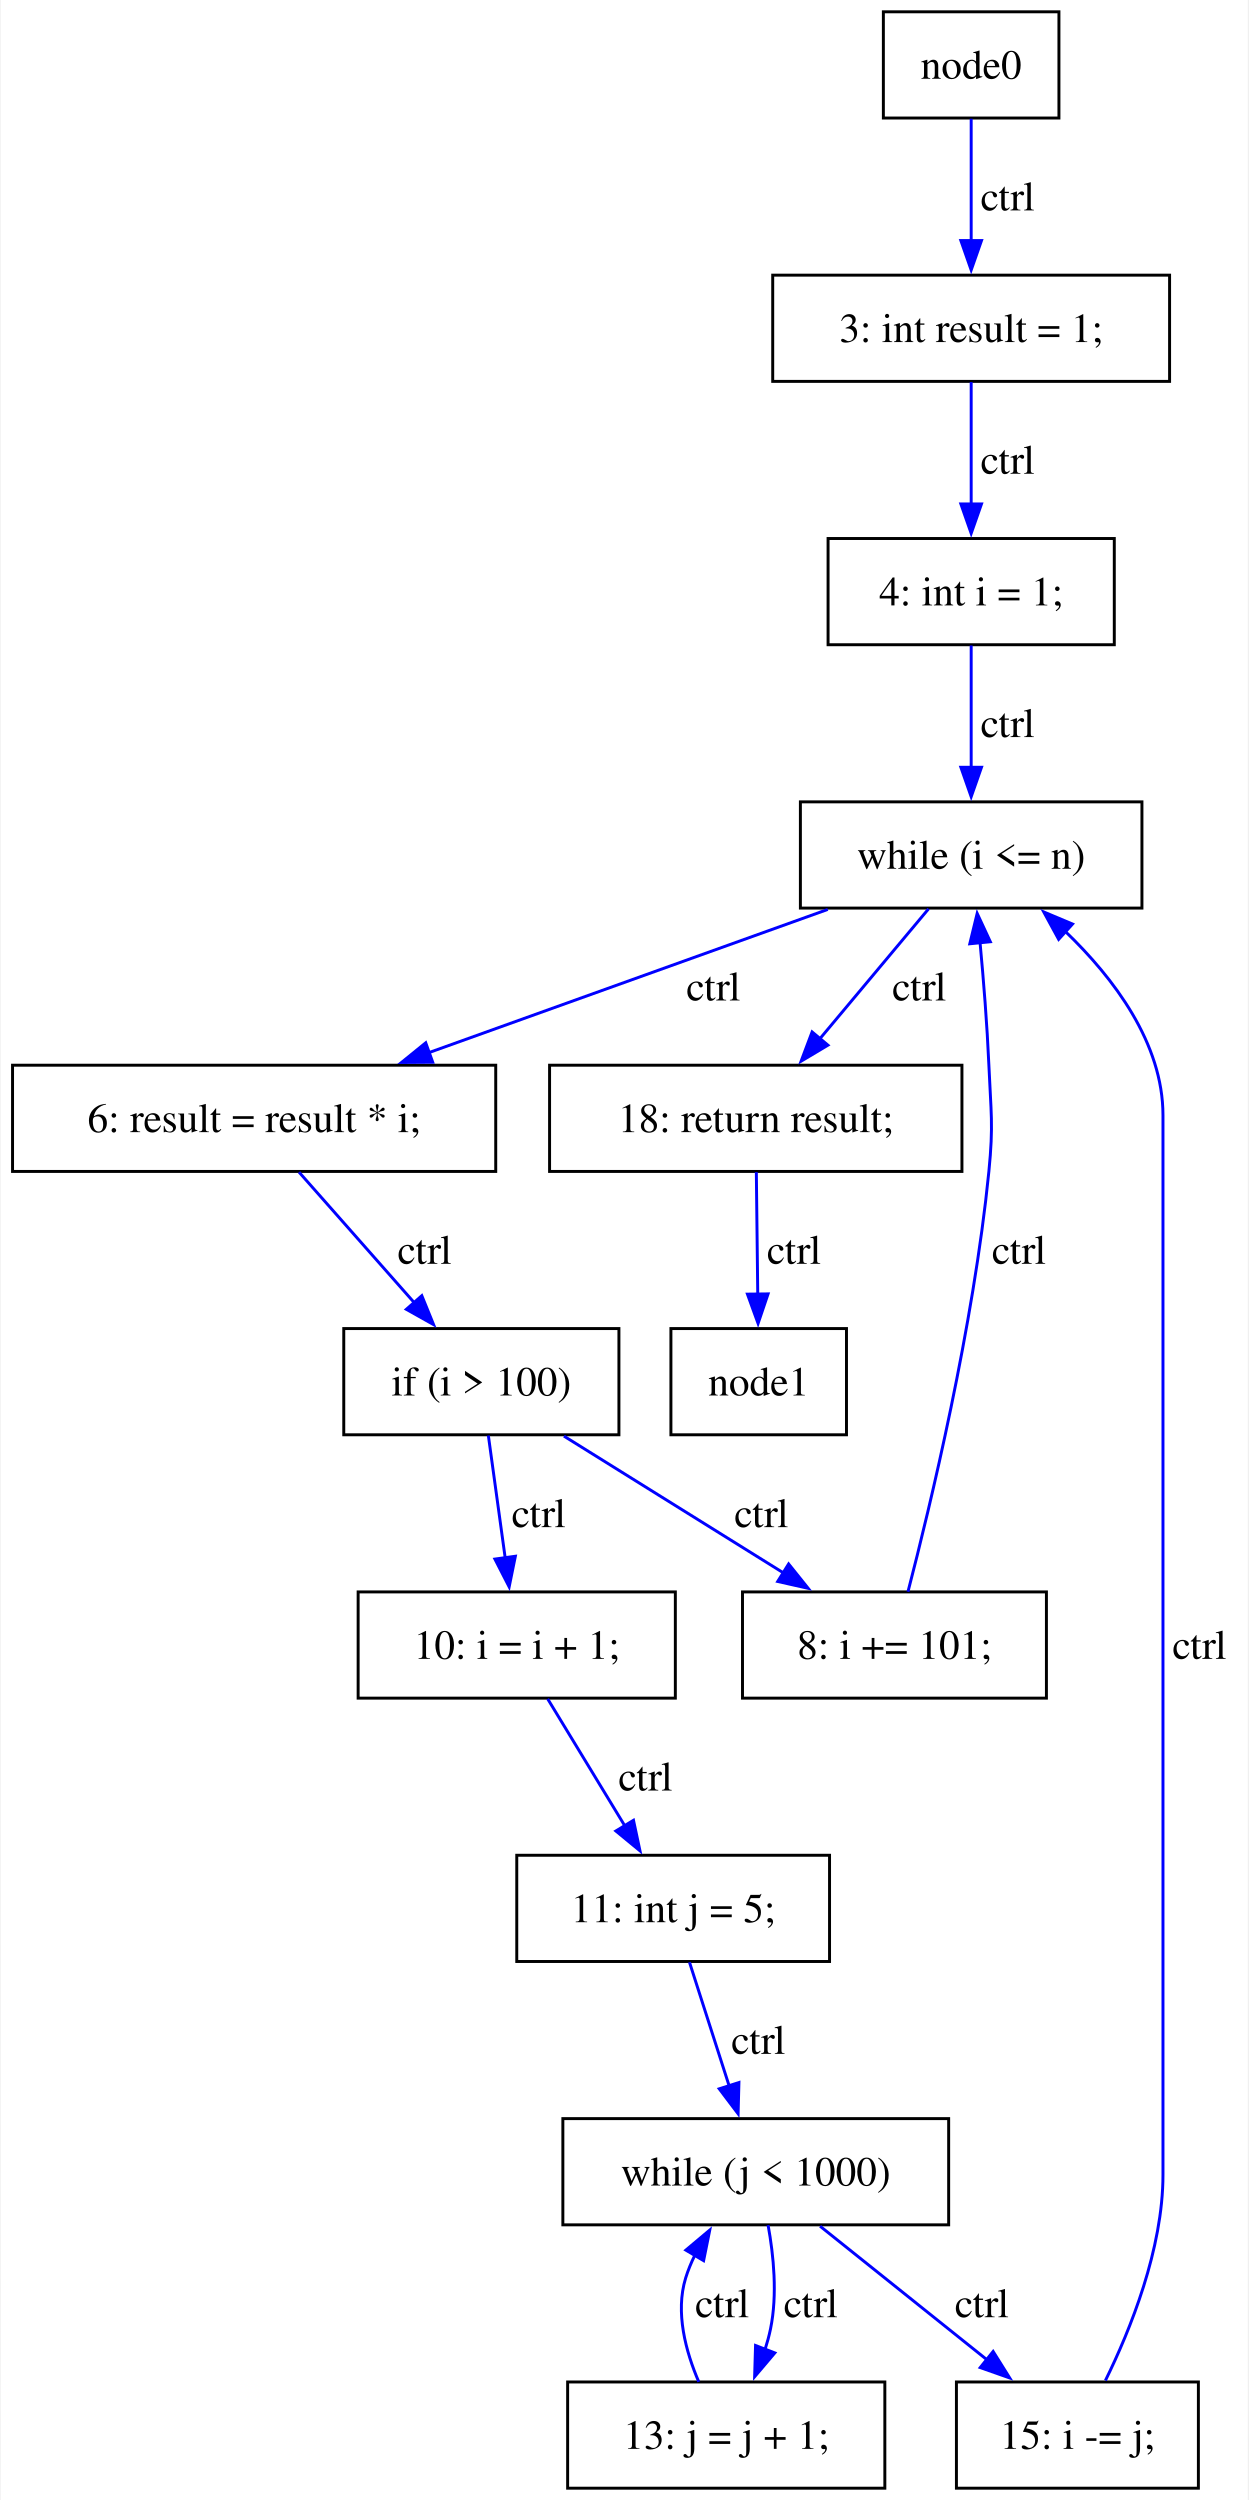
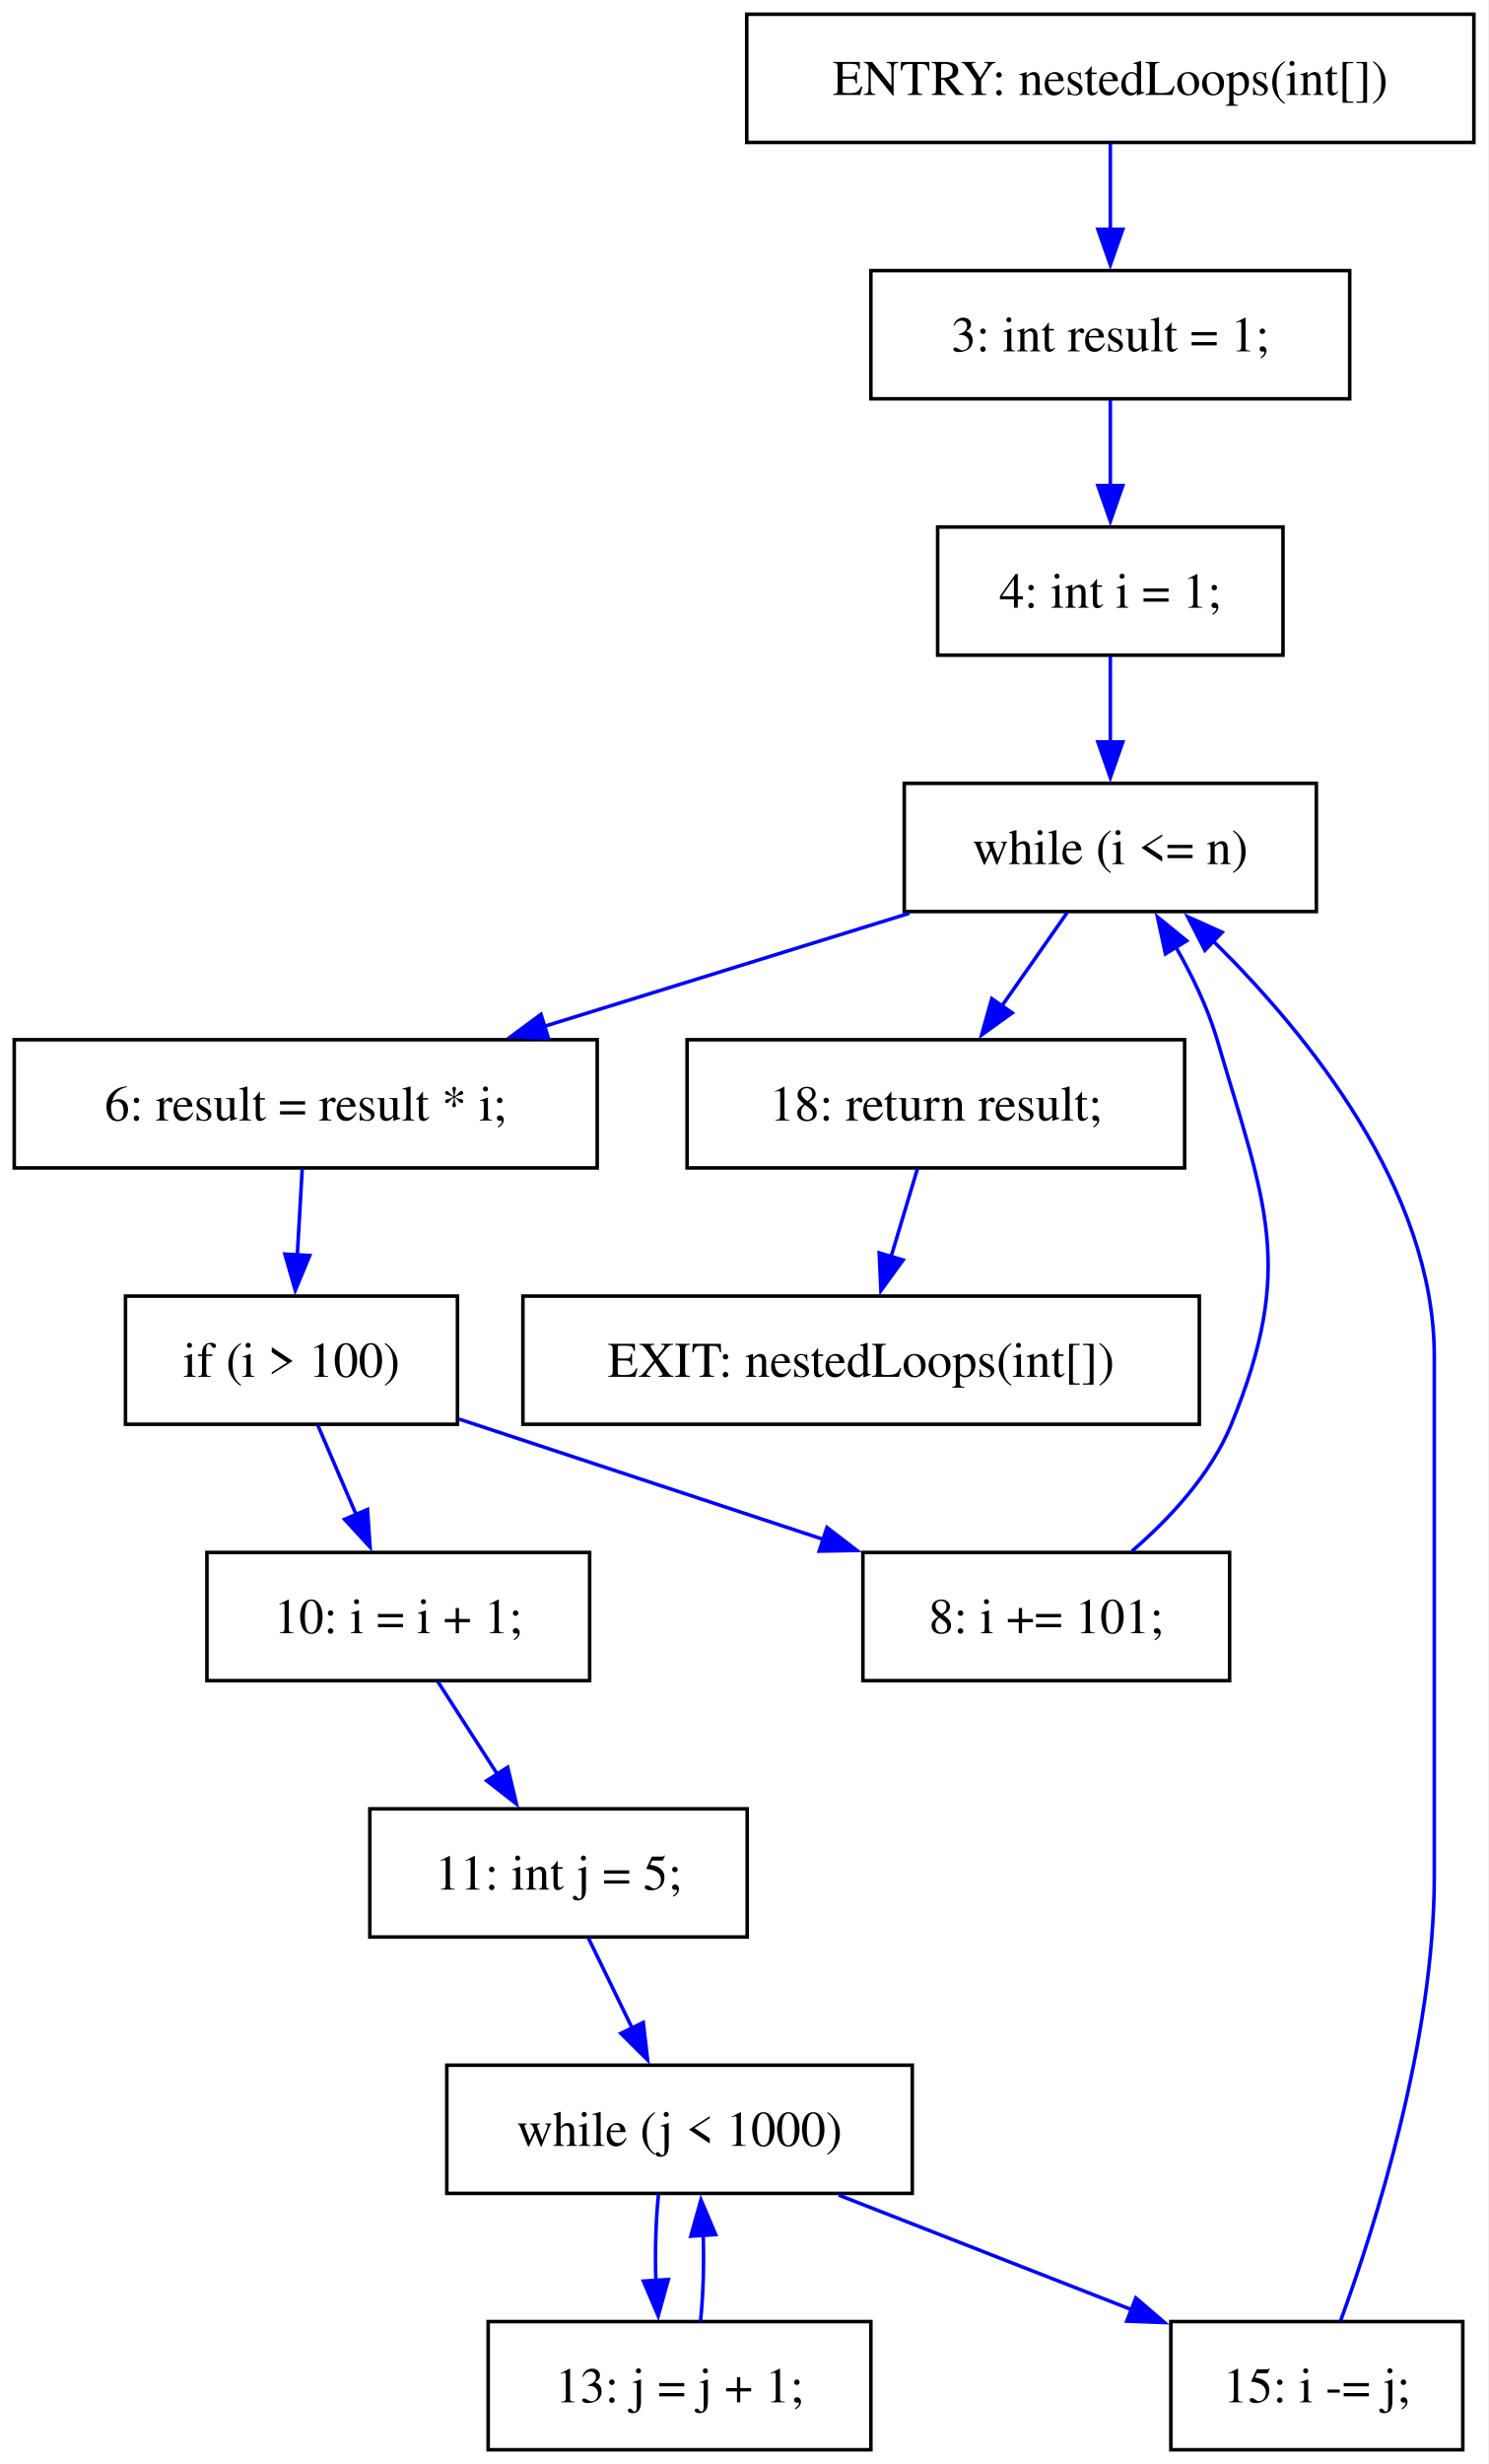
- <svg xmlns="http://www.w3.org/2000/svg" width="423pt" height="847pt" viewBox="0.00 0.00 422.62 847.25">
-   <g id="graph0" class="graph" transform="scale(1 1) rotate(0) translate(4 843.25)">
-     <polygon fill="white" stroke="none" points="-4,4 -4,-843.25 418.62,-843.25 418.62,4 -4,4" />
+ <svg xmlns="http://www.w3.org/2000/svg" width="418pt" height="692pt" viewBox="0.00 0.00 418.00 692.00">
+   <g id="graph0" class="graph" transform="scale(1 1) rotate(0) translate(4 688)">
+     <polygon fill="white" stroke="none" points="-4,4 -4,-688 414,-688 414,4 -4,4" />
    <g id="node1" class="node">
-       <polygon fill="none" stroke="black" points="392.12,-750 257.62,-750 257.62,-714 392.12,-714 392.12,-750" />
-       <text text-anchor="middle" x="324.88" y="-727.33" font-family="Times,serif" font-size="14.00">3: int result = 1;</text>
+       <polygon fill="none" stroke="black" points="410,-684 205.75,-684 205.75,-648 410,-648 410,-684" />
+       <text text-anchor="middle" x="307.88" y="-661.33" font-family="Times,serif" font-size="14.00">ENTRY: nestedLoops(int[])</text>
+     </g>
+     <g id="node3" class="node">
+       <polygon fill="none" stroke="black" points="375.12,-612 240.62,-612 240.62,-576 375.12,-576 375.12,-612" />
+       <text text-anchor="middle" x="307.88" y="-589.33" font-family="Times,serif" font-size="14.00">3: int result = 1;</text>
+     </g>
+     <g id="edge5" class="edge">
+       <path fill="none" stroke="blue" d="M307.88,-647.7C307.88,-640.41 307.88,-631.73 307.88,-623.54" />
+       <polygon fill="blue" stroke="blue" points="311.38,-623.62 307.88,-613.62 304.38,-623.62 311.38,-623.62" />
    </g>
    <g id="node2" class="node">
-       <polygon fill="none" stroke="black" points="373.38,-660.75 276.38,-660.75 276.38,-624.75 373.38,-624.75 373.38,-660.75" />
-       <text text-anchor="middle" x="324.88" y="-638.08" font-family="Times,serif" font-size="14.00">4: int i = 1;</text>
+       <polygon fill="none" stroke="black" points="332.88,-324 142.88,-324 142.88,-288 332.88,-288 332.88,-324" />
+       <text text-anchor="middle" x="237.88" y="-301.32" font-family="Times,serif" font-size="14.00">EXIT: nestedLoops(int[])</text>
+     </g>
+     <g id="node4" class="node">
+       <polygon fill="none" stroke="black" points="356.38,-540 259.38,-540 259.38,-504 356.38,-504 356.38,-540" />
+       <text text-anchor="middle" x="307.88" y="-517.33" font-family="Times,serif" font-size="14.00">4: int i = 1;</text>
    </g>
    <g id="edge6" class="edge">
-       <path fill="none" stroke="blue" d="M324.88,-713.76C324.88,-701.93 324.88,-685.95 324.88,-672.25" />
-       <polygon fill="blue" stroke="blue" points="328.38,-672.47 324.88,-662.47 321.38,-672.47 328.38,-672.47" />
-       <text text-anchor="middle" x="337.25" y="-682.7" font-family="Times,serif" font-size="14.00">ctrl</text>
+       <path fill="none" stroke="blue" d="M307.88,-575.7C307.88,-568.41 307.88,-559.73 307.88,-551.54" />
+       <polygon fill="blue" stroke="blue" points="311.38,-551.62 307.88,-541.62 304.38,-551.62 311.38,-551.62" />
    </g>
-     <g id="node3" class="node">
-       <polygon fill="none" stroke="black" points="382.75,-571.5 267,-571.5 267,-535.5 382.75,-535.5 382.75,-571.5" />
-       <text text-anchor="middle" x="324.88" y="-548.83" font-family="Times,serif" font-size="14.00">while (i &lt;= n)</text>
+     <g id="node5" class="node">
+       <polygon fill="none" stroke="black" points="365.75,-468 250,-468 250,-432 365.75,-432 365.75,-468" />
+       <text text-anchor="middle" x="307.88" y="-445.32" font-family="Times,serif" font-size="14.00">while (i &lt;= n)</text>
    </g>
    <g id="edge7" class="edge">
-       <path fill="none" stroke="blue" d="M324.88,-624.51C324.88,-612.68 324.88,-596.7 324.88,-583" />
-       <polygon fill="blue" stroke="blue" points="328.38,-583.22 324.88,-573.22 321.38,-583.22 328.38,-583.22" />
-       <text text-anchor="middle" x="337.25" y="-593.45" font-family="Times,serif" font-size="14.00">ctrl</text>
+       <path fill="none" stroke="blue" d="M307.88,-503.7C307.88,-496.41 307.88,-487.73 307.88,-479.54" />
+       <polygon fill="blue" stroke="blue" points="311.38,-479.62 307.88,-469.62 304.38,-479.62 311.38,-479.62" />
    </g>
-     <g id="node4" class="node">
-       <polygon fill="none" stroke="black" points="163.75,-482.25 0,-482.25 0,-446.25 163.75,-446.25 163.75,-482.25" />
-       <text text-anchor="middle" x="81.88" y="-459.57" font-family="Times,serif" font-size="14.00">6: result = result * i;</text>
+     <g id="node6" class="node">
+       <polygon fill="none" stroke="black" points="163.75,-396 0,-396 0,-360 163.75,-360 163.75,-396" />
+       <text text-anchor="middle" x="81.88" y="-373.32" font-family="Times,serif" font-size="14.00">6: result = result * i;</text>
    </g>
    <g id="edge4" class="edge">
-       <path fill="none" stroke="blue" d="M276.28,-535.05C237.38,-521.08 182.65,-501.43 141.16,-486.54" />
-       <polygon fill="blue" stroke="blue" points="142.4,-483.26 131.81,-483.18 140.03,-489.85 142.4,-483.26" />
-       <text text-anchor="middle" x="237.52" y="-504.2" font-family="Times,serif" font-size="14.00">ctrl</text>
+       <path fill="none" stroke="blue" d="M251.43,-431.52C220.3,-421.88 181.46,-409.84 148.81,-399.73" />
+       <polygon fill="blue" stroke="blue" points="150.03,-396.44 139.44,-396.83 147.96,-403.13 150.03,-396.44" />
+     </g>
+     <g id="node14" class="node">
+       <polygon fill="none" stroke="black" points="328.75,-396 189,-396 189,-360 328.75,-360 328.75,-396" />
+       <text text-anchor="middle" x="258.88" y="-373.32" font-family="Times,serif" font-size="14.00">18: return result;</text>
+     </g>
+     <g id="edge8" class="edge">
+       <path fill="none" stroke="blue" d="M295.76,-431.7C290.18,-423.73 283.44,-414.1 277.26,-405.26" />
+       <polygon fill="blue" stroke="blue" points="280.32,-403.53 271.72,-397.34 274.58,-407.54 280.32,-403.53" />
+     </g>
+     <g id="node7" class="node">
+       <polygon fill="none" stroke="black" points="124.5,-324 31.25,-324 31.25,-288 124.5,-288 124.5,-324" />
+       <text text-anchor="middle" x="77.88" y="-301.32" font-family="Times,serif" font-size="14.00">if (i &gt; 100)</text>
+     </g>
+     <g id="edge9" class="edge">
+       <path fill="none" stroke="blue" d="M80.89,-359.7C80.47,-352.41 79.97,-343.73 79.51,-335.54" />
+       <polygon fill="blue" stroke="blue" points="83,-335.4 78.94,-325.62 76.02,-335.8 83,-335.4" />
+     </g>
+     <g id="node8" class="node">
+       <polygon fill="none" stroke="black" points="341.38,-252 238.38,-252 238.38,-216 341.38,-216 341.38,-252" />
+       <text text-anchor="middle" x="289.88" y="-229.32" font-family="Times,serif" font-size="14.00">8: i += 101;</text>
+     </g>
+     <g id="edge1" class="edge">
+       <path fill="none" stroke="blue" d="M124.92,-289.46C155.06,-279.51 194.53,-266.48 227.3,-255.66" />
+       <polygon fill="blue" stroke="blue" points="228.29,-259.02 236.69,-252.56 226.1,-252.37 228.29,-259.02" />
+     </g>
+     <g id="node9" class="node">
+       <polygon fill="none" stroke="black" points="161.62,-252 54.12,-252 54.12,-216 161.62,-216 161.62,-252" />
+       <text text-anchor="middle" x="107.88" y="-229.32" font-family="Times,serif" font-size="14.00">10: i = i + 1;</text>
+     </g>
+     <g id="edge3" class="edge">
+       <path fill="none" stroke="blue" d="M85.29,-287.7C88.52,-280.15 92.4,-271.12 96.01,-262.68" />
+       <polygon fill="blue" stroke="blue" points="99.23,-264.07 99.95,-253.5 92.79,-261.31 99.23,-264.07" />
+     </g>
+     <g id="edge10" class="edge">
+       <path fill="none" stroke="blue" d="M313.9,-252.32C324.62,-261.56 336.12,-273.92 341.88,-288 360.04,-332.46 351.39,-349.91 337.88,-396 335.24,-404.99 330.83,-414.1 326.2,-422.18" />
+       <polygon fill="blue" stroke="blue" points="323.36,-420.12 321.12,-430.48 329.33,-423.78 323.36,-420.12" />
+     </g>
+     <g id="node10" class="node">
+       <polygon fill="none" stroke="black" points="205.88,-180 99.88,-180 99.88,-144 205.88,-144 205.88,-180" />
+       <text text-anchor="middle" x="152.88" y="-157.32" font-family="Times,serif" font-size="14.00">11: int j = 5;</text>
+     </g>
+     <g id="edge11" class="edge">
+       <path fill="none" stroke="blue" d="M119,-215.7C124.07,-207.81 130.18,-198.3 135.81,-189.55" />
+       <polygon fill="blue" stroke="blue" points="138.6,-191.68 141.06,-181.38 132.71,-187.9 138.6,-191.68" />
+     </g>
+     <g id="node11" class="node">
+       <polygon fill="none" stroke="black" points="252.25,-108 121.5,-108 121.5,-72 252.25,-72 252.25,-108" />
+       <text text-anchor="middle" x="186.88" y="-85.33" font-family="Times,serif" font-size="14.00">while (j &lt; 1000)</text>
+     </g>
+     <g id="edge12" class="edge">
+       <path fill="none" stroke="blue" d="M161.28,-143.7C164.99,-136.07 169.43,-126.92 173.57,-118.4" />
+       <polygon fill="blue" stroke="blue" points="176.69,-119.99 177.91,-109.47 170.39,-116.93 176.69,-119.99" />
    </g>
    <g id="node12" class="node">
-       <polygon fill="none" stroke="black" points="321.75,-482.25 182,-482.25 182,-446.25 321.75,-446.25 321.75,-482.25" />
-       <text text-anchor="middle" x="251.88" y="-459.57" font-family="Times,serif" font-size="14.00">18: return result;</text>
-     </g>
-     <g id="edge8" class="edge">
-       <path fill="none" stroke="blue" d="M310.45,-535.26C299.85,-522.6 285.28,-505.17 273.32,-490.88" />
-       <polygon fill="blue" stroke="blue" points="276.34,-489.04 267.24,-483.61 270.97,-493.53 276.34,-489.04" />
-       <text text-anchor="middle" x="307.29" y="-504.2" font-family="Times,serif" font-size="14.00">ctrl</text>
-     </g>
-     <g id="node5" class="node">
-       <polygon fill="none" stroke="black" points="205.5,-393 112.25,-393 112.25,-357 205.5,-357 205.5,-393" />
-       <text text-anchor="middle" x="158.88" y="-370.32" font-family="Times,serif" font-size="14.00">if (i &gt; 100)</text>
-     </g>
-     <g id="edge9" class="edge">
-       <path fill="none" stroke="blue" d="M97.09,-446.01C108.27,-433.35 123.64,-415.92 136.26,-401.63" />
-       <polygon fill="blue" stroke="blue" points="138.7,-404.15 142.69,-394.34 133.45,-399.52 138.7,-404.15" />
-       <text text-anchor="middle" x="139.65" y="-414.95" font-family="Times,serif" font-size="14.00">ctrl</text>
-     </g>
-     <g id="node6" class="node">
-       <polygon fill="none" stroke="black" points="350.38,-303.75 247.38,-303.75 247.38,-267.75 350.38,-267.75 350.38,-303.75" />
-       <text text-anchor="middle" x="298.88" y="-281.07" font-family="Times,serif" font-size="14.00">8: i += 101;</text>
-     </g>
-     <g id="edge1" class="edge">
-       <path fill="none" stroke="blue" d="M186.87,-356.55C208.23,-343.24 237.89,-324.76 261.31,-310.16" />
-       <polygon fill="blue" stroke="blue" points="263.01,-313.23 269.64,-304.97 259.31,-307.29 263.01,-313.23" />
-       <text text-anchor="middle" x="253.79" y="-325.7" font-family="Times,serif" font-size="14.00">ctrl</text>
-     </g>
-     <g id="node7" class="node">
-       <polygon fill="none" stroke="black" points="224.62,-303.75 117.12,-303.75 117.12,-267.75 224.62,-267.75 224.62,-303.75" />
-       <text text-anchor="middle" x="170.88" y="-281.07" font-family="Times,serif" font-size="14.00">10: i = i + 1;</text>
-     </g>
-     <g id="edge3" class="edge">
-       <path fill="none" stroke="blue" d="M161.25,-356.76C162.87,-344.93 165.07,-328.95 166.96,-315.25" />
-       <polygon fill="blue" stroke="blue" points="170.41,-315.84 168.3,-305.45 163.47,-314.88 170.41,-315.84" />
-       <text text-anchor="middle" x="178.32" y="-325.7" font-family="Times,serif" font-size="14.00">ctrl</text>
-     </g>
-     <g id="edge10" class="edge">
-       <path fill="none" stroke="blue" d="M303.46,-303.81C310.99,-332.81 325.65,-393.69 330.88,-446.25 332.46,-462.17 331.56,-466.26 330.88,-482.25 330.29,-495.97 329.07,-511.15 327.88,-523.88" />
-       <polygon fill="blue" stroke="blue" points="324.41,-523.4 326.91,-533.7 331.37,-524.09 324.41,-523.4" />
-       <text text-anchor="middle" x="341.08" y="-414.95" font-family="Times,serif" font-size="14.00">ctrl</text>
-     </g>
-     <g id="node8" class="node">
-       <polygon fill="none" stroke="black" points="276.88,-214.5 170.88,-214.5 170.88,-178.5 276.88,-178.5 276.88,-214.5" />
-       <text text-anchor="middle" x="223.88" y="-191.82" font-family="Times,serif" font-size="14.00">11: int j = 5;</text>
-     </g>
-     <g id="edge11" class="edge">
-       <path fill="none" stroke="blue" d="M181.35,-267.51C188.82,-255.2 199.03,-238.41 207.57,-224.35" />
-       <polygon fill="blue" stroke="blue" points="210.44,-226.36 212.64,-216 204.46,-222.73 210.44,-226.36" />
-       <text text-anchor="middle" x="214.5" y="-236.45" font-family="Times,serif" font-size="14.00">ctrl</text>
-     </g>
-     <g id="node9" class="node">
-       <polygon fill="none" stroke="black" points="317.25,-125.25 186.5,-125.25 186.5,-89.25 317.25,-89.25 317.25,-125.25" />
-       <text text-anchor="middle" x="251.88" y="-102.58" font-family="Times,serif" font-size="14.00">while (j &lt; 1000)</text>
-     </g>
-     <g id="edge12" class="edge">
-       <path fill="none" stroke="blue" d="M229.41,-178.26C233.24,-166.31 238.43,-150.13 242.86,-136.33" />
-       <polygon fill="blue" stroke="blue" points="246.17,-137.48 245.89,-126.89 239.5,-135.35 246.17,-137.48" />
-       <text text-anchor="middle" x="252.76" y="-147.2" font-family="Times,serif" font-size="14.00">ctrl</text>
-     </g>
-     <g id="node10" class="node">
-       <polygon fill="none" stroke="black" points="295.62,-36 188.12,-36 188.12,0 295.62,0 295.62,-36" />
-       <text text-anchor="middle" x="241.88" y="-13.32" font-family="Times,serif" font-size="14.00">13: j = j + 1;</text>
+       <polygon fill="none" stroke="black" points="240.62,-36 133.12,-36 133.12,0 240.62,0 240.62,-36" />
+       <text text-anchor="middle" x="186.88" y="-13.32" font-family="Times,serif" font-size="14.00">13: j = j + 1;</text>
    </g>
    <g id="edge2" class="edge">
-       <path fill="none" stroke="blue" d="M256.05,-89.17C257.93,-78.9 259.26,-65.6 256.88,-54 256.4,-51.67 255.76,-49.31 255.01,-46.97" />
-       <polygon fill="blue" stroke="blue" points="258.33,-45.85 251.49,-37.77 251.8,-48.36 258.33,-45.85" />
-       <text text-anchor="middle" x="270.53" y="-57.95" font-family="Times,serif" font-size="14.00">ctrl</text>
+       <path fill="none" stroke="blue" d="M180.96,-71.7C180.21,-64.41 179.96,-55.73 180.23,-47.54" />
+       <polygon fill="blue" stroke="blue" points="183.72,-47.82 180.88,-37.61 176.73,-47.36 183.72,-47.82" />
    </g>
-     <g id="node11" class="node">
-       <polygon fill="none" stroke="black" points="401.88,-36 319.88,-36 319.88,0 401.88,0 401.88,-36" />
-       <text text-anchor="middle" x="360.88" y="-13.32" font-family="Times,serif" font-size="14.00">15: i -= j;</text>
+     <g id="node13" class="node">
+       <polygon fill="none" stroke="black" points="406.88,-36 324.88,-36 324.88,0 406.88,0 406.88,-36" />
+       <text text-anchor="middle" x="365.88" y="-13.32" font-family="Times,serif" font-size="14.00">15: i -= j;</text>
    </g>
    <g id="edge13" class="edge">
-       <path fill="none" stroke="blue" d="M273.67,-88.8C289.86,-75.84 312.16,-58 330.15,-43.59" />
-       <polygon fill="blue" stroke="blue" points="332.32,-46.34 337.94,-37.36 327.94,-40.88 332.32,-46.34" />
-       <text text-anchor="middle" x="328.51" y="-57.95" font-family="Times,serif" font-size="14.00">ctrl</text>
+       <path fill="none" stroke="blue" d="M231.58,-71.52C256.61,-61.73 287.94,-49.48 314.04,-39.27" />
+       <polygon fill="blue" stroke="blue" points="315.05,-42.63 323.09,-35.73 312.5,-36.12 315.05,-42.63" />
    </g>
    <g id="edge14" class="edge">
-       <path fill="none" stroke="blue" d="M232.56,-36.04C228.15,-46.3 224.54,-59.59 228.12,-71.25 228.93,-73.86 229.99,-76.44 231.23,-78.96" />
-       <polygon fill="blue" stroke="blue" points="228.18,-80.68 236.29,-87.49 234.2,-77.11 228.18,-80.68" />
-       <text text-anchor="middle" x="240.5" y="-57.95" font-family="Times,serif" font-size="14.00">ctrl</text>
+       <path fill="none" stroke="blue" d="M192.77,-36.1C193.53,-43.37 193.78,-52.04 193.53,-60.24" />
+       <polygon fill="blue" stroke="blue" points="190.04,-59.98 192.89,-70.19 197.02,-60.43 190.04,-59.98" />
    </g>
    <g id="edge15" class="edge">
-       <path fill="none" stroke="blue" d="M370.37,-36.48C378.83,-53.71 389.88,-81.03 389.88,-106.25 389.88,-465.25 389.88,-465.25 389.88,-465.25 389.88,-489.7 373.26,-511.73 356.83,-527.54" />
-       <polygon fill="blue" stroke="blue" points="354.53,-524.9 349.46,-534.2 359.23,-530.09 354.53,-524.9" />
-       <text text-anchor="middle" x="402.25" y="-281.07" font-family="Times,serif" font-size="14.00">ctrl</text>
-     </g>
-     <g id="node14" class="node">
-       <polygon fill="none" stroke="black" points="282.62,-393 223.12,-393 223.12,-357 282.62,-357 282.62,-393" />
-       <text text-anchor="middle" x="252.88" y="-370.32" font-family="Times,serif" font-size="14.00">node1</text>
+       <path fill="none" stroke="blue" d="M372.55,-36.19C382.2,-62.6 398.88,-114.94 398.88,-161 398.88,-307 398.88,-307 398.88,-307 398.88,-353.77 363.45,-397.45 336.81,-423.69" />
+       <polygon fill="blue" stroke="blue" points="334.45,-421.11 329.62,-430.54 339.28,-426.18 334.45,-421.11" />
    </g>
    <g id="edge16" class="edge">
-       <path fill="none" stroke="blue" d="M252.07,-446.01C252.21,-434.18 252.39,-418.2 252.55,-404.5" />
-       <polygon fill="blue" stroke="blue" points="256.05,-404.75 252.66,-394.72 249.05,-404.67 256.05,-404.75" />
-       <text text-anchor="middle" x="264.84" y="-414.95" font-family="Times,serif" font-size="14.00">ctrl</text>
-     </g>
-     <g id="node13" class="node">
-       <polygon fill="none" stroke="black" points="354.62,-839.25 295.12,-839.25 295.12,-803.25 354.62,-803.25 354.62,-839.25" />
-       <text text-anchor="middle" x="324.88" y="-816.58" font-family="Times,serif" font-size="14.00">node0</text>
-     </g>
-     <g id="edge5" class="edge">
-       <path fill="none" stroke="blue" d="M324.88,-803.01C324.88,-791.18 324.88,-775.2 324.88,-761.5" />
-       <polygon fill="blue" stroke="blue" points="328.38,-761.72 324.88,-751.72 321.38,-761.72 328.38,-761.72" />
-       <text text-anchor="middle" x="337.25" y="-771.95" font-family="Times,serif" font-size="14.00">ctrl</text>
+       <path fill="none" stroke="blue" d="M253.68,-359.7C251.45,-352.24 248.77,-343.32 246.26,-334.97" />
+       <polygon fill="blue" stroke="blue" points="249.67,-334.13 243.44,-325.55 242.96,-336.14 249.67,-334.13" />
    </g>
  </g>
</svg>
